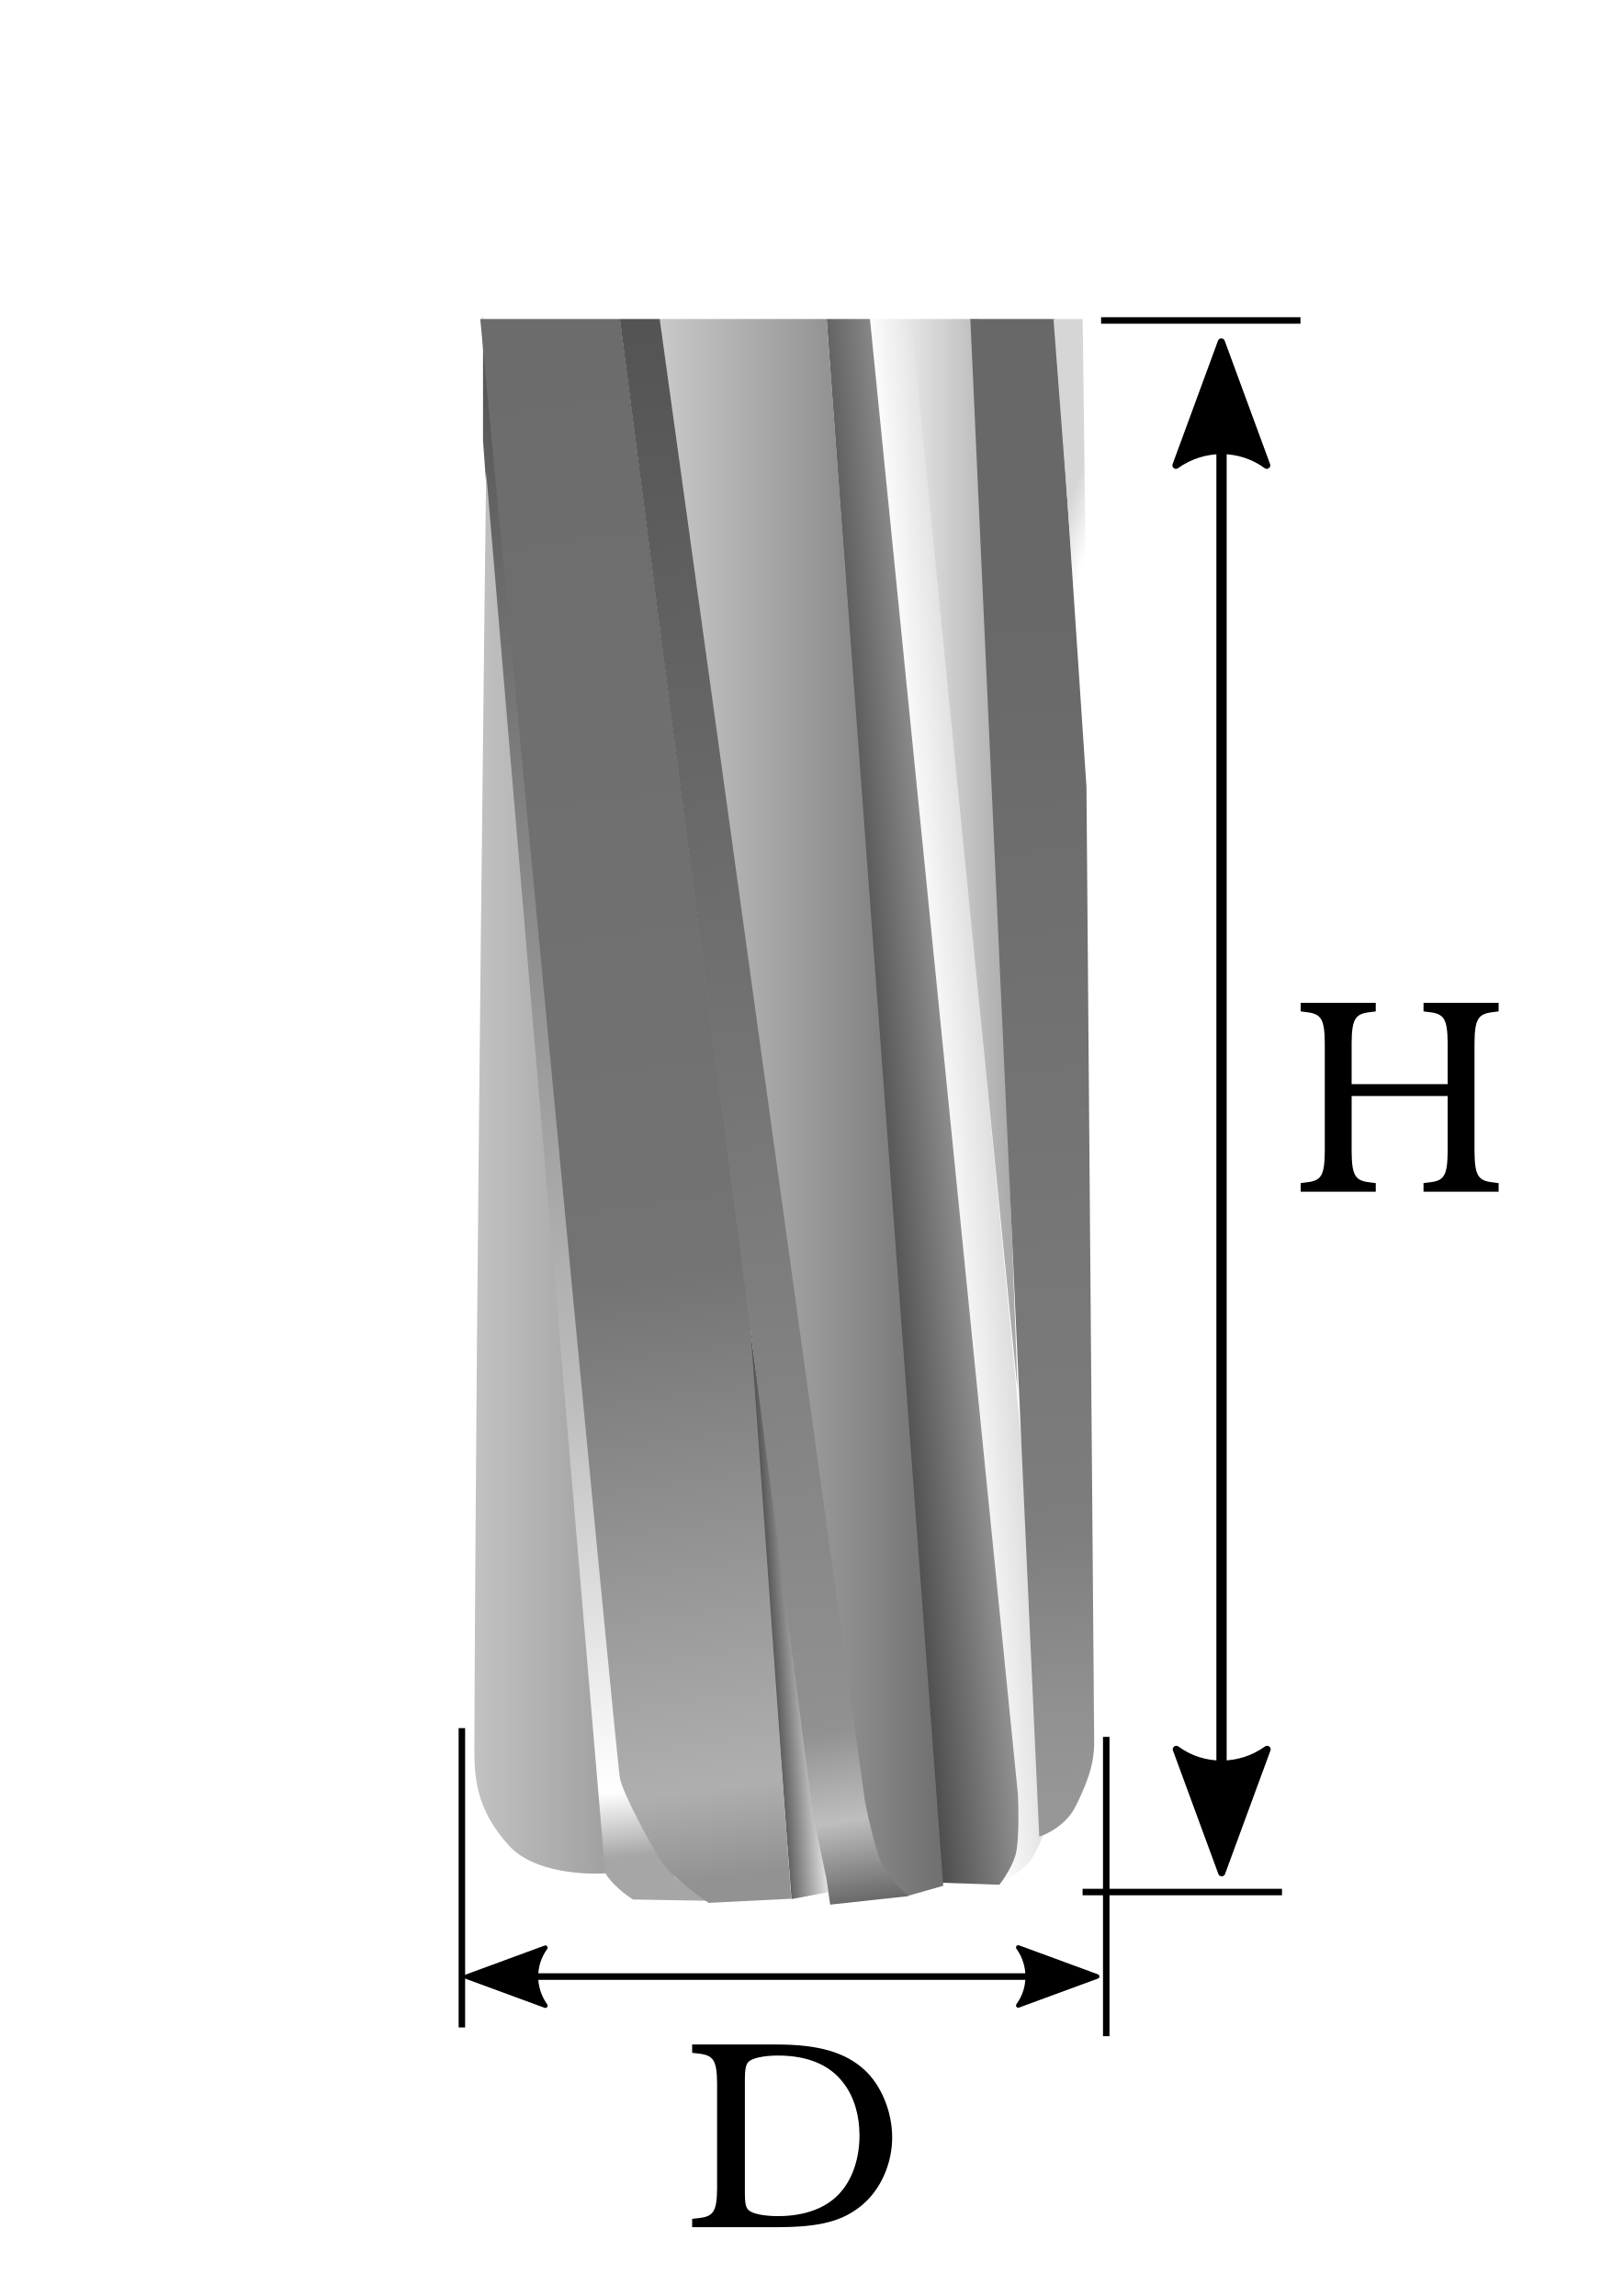
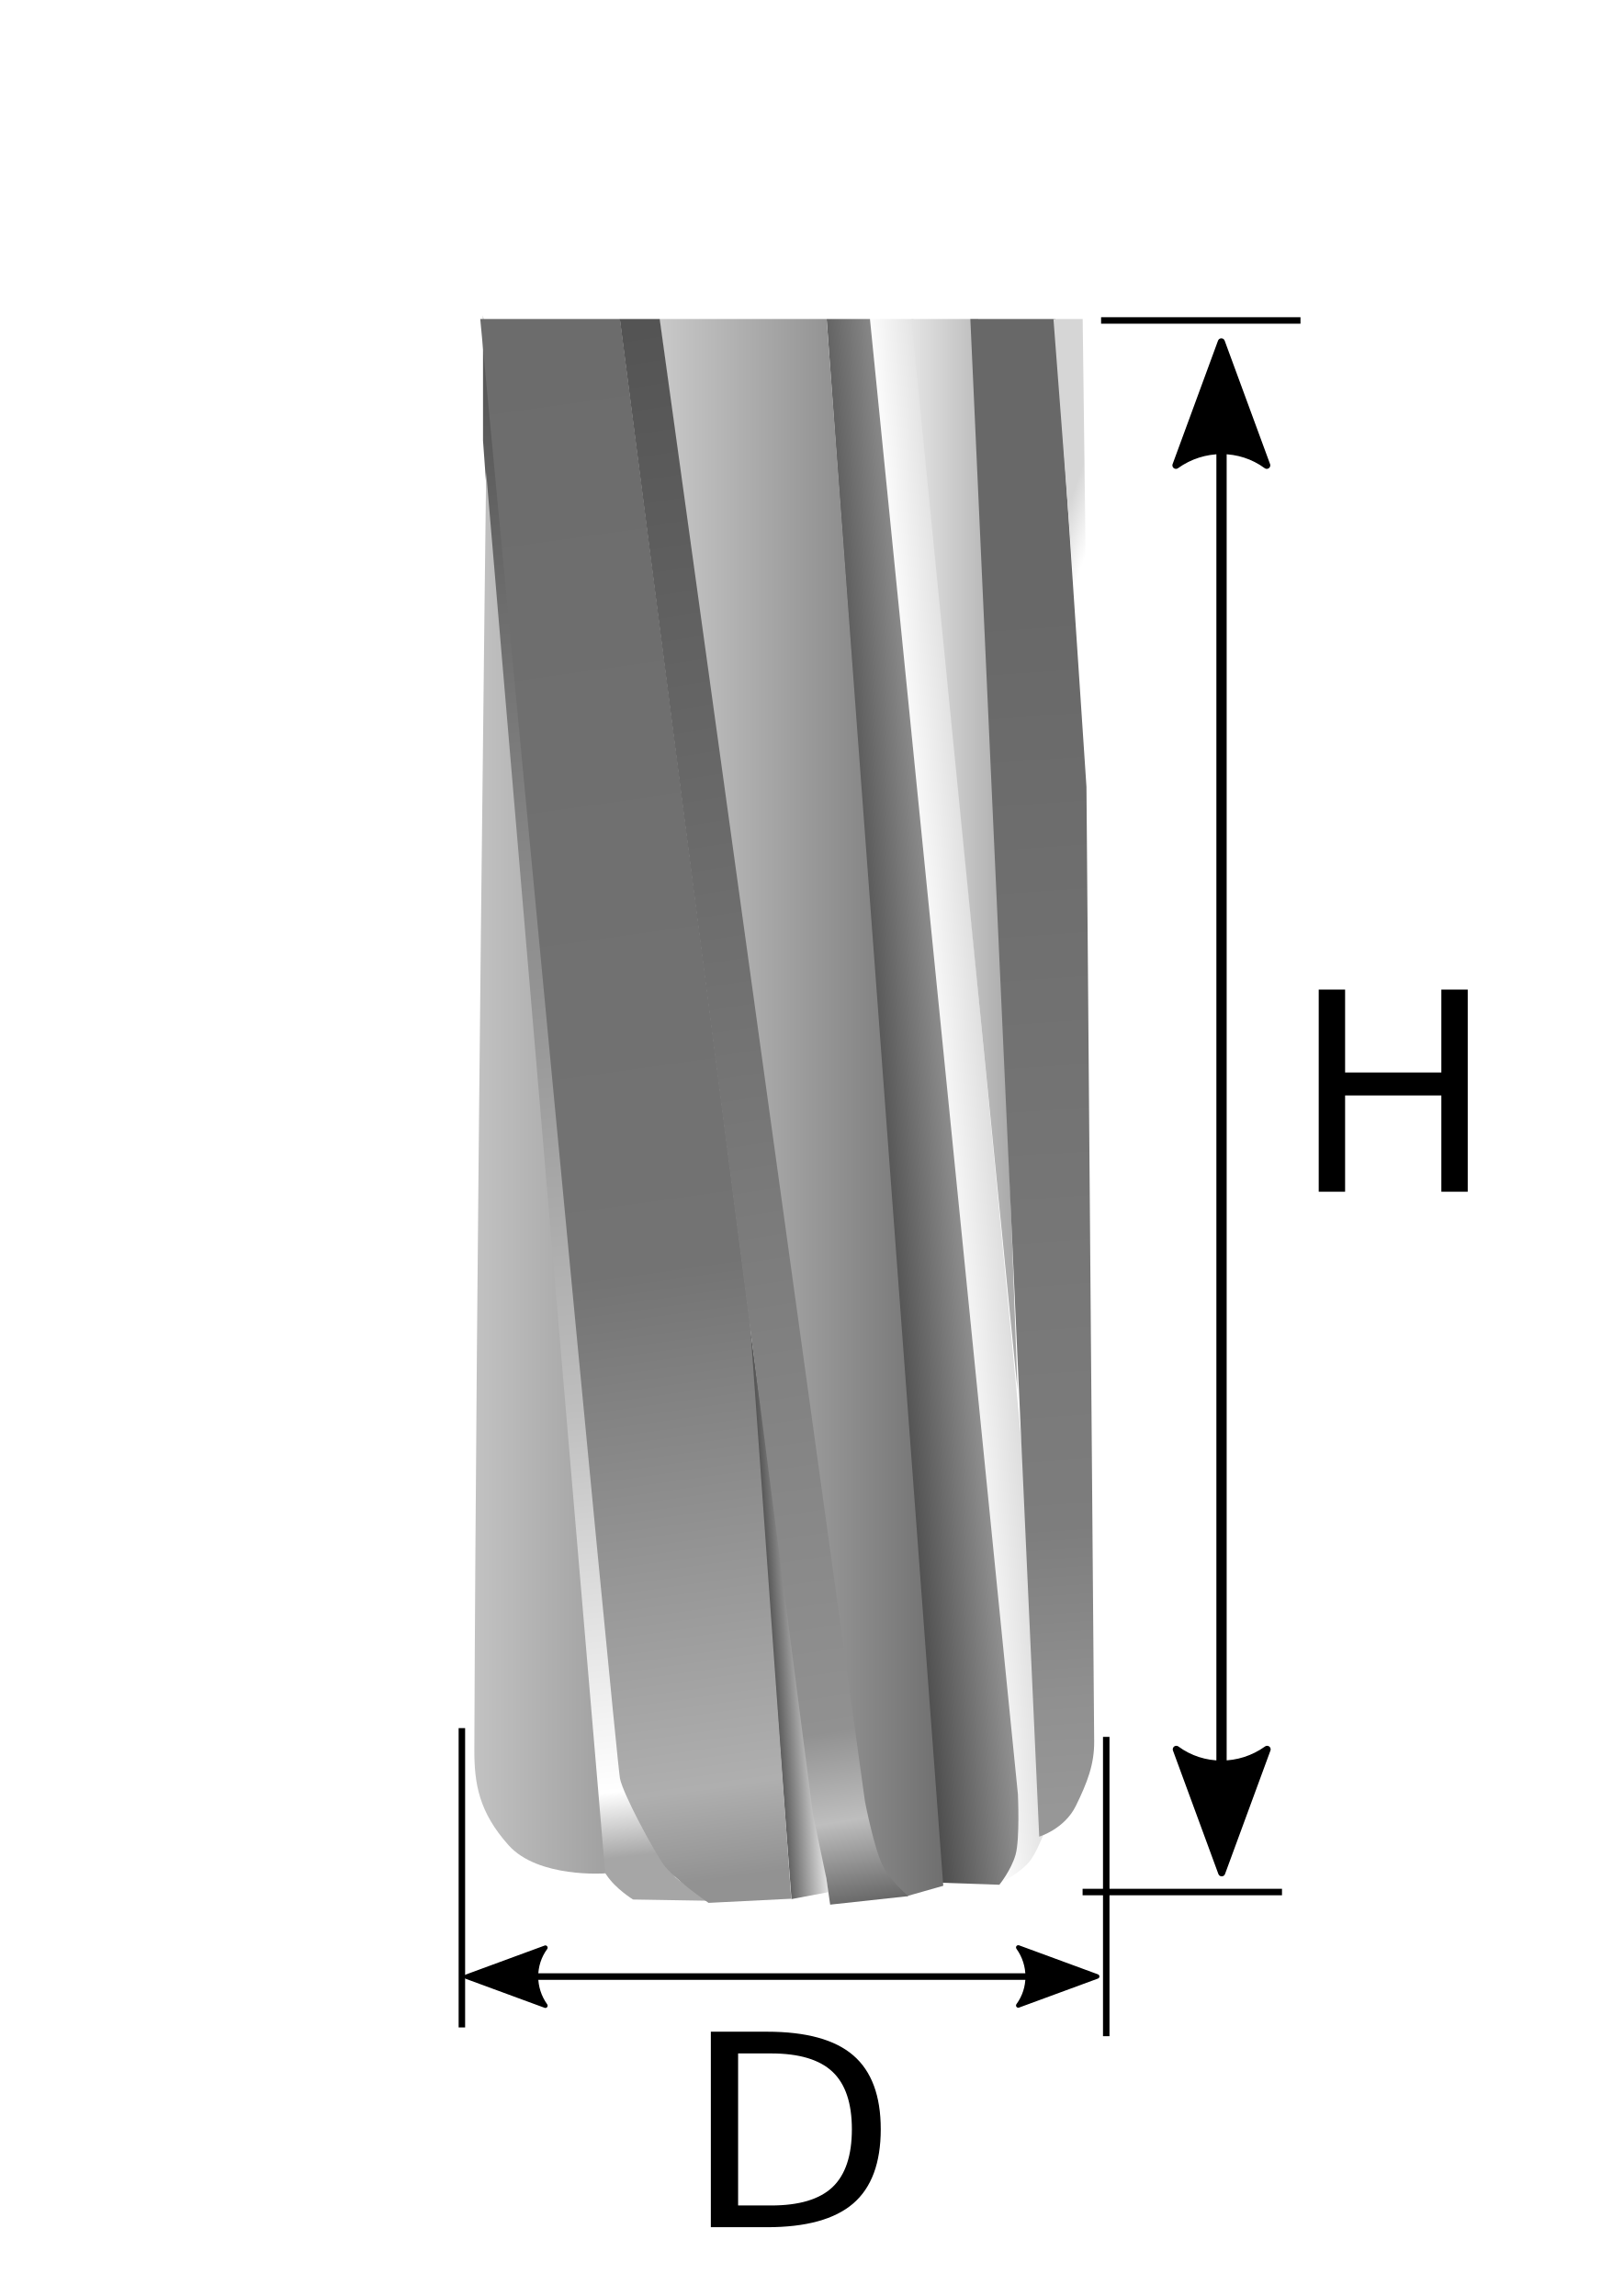
<svg xmlns="http://www.w3.org/2000/svg" xmlns:xlink="http://www.w3.org/1999/xlink" id="svg8" version="1.1" viewBox="0 0 210 297" height="297mm" width="210mm" xml:space="preserve">
  <defs id="defs2">
    <linearGradient id="linearGradient38">
      <stop style="stop-color:#d6d6d6;stop-opacity:1;" offset="0" id="stop39" />
      <stop style="stop-color:#d6d6d6;stop-opacity:0;" offset="1" id="stop40" />
    </linearGradient>
    <linearGradient id="linearGradient35">
      <stop style="stop-color:#686868;stop-opacity:1;" offset="0" id="stop35" />
      <stop style="stop-color:#7d7d7d;stop-opacity:1;" offset="0.764" id="stop38" />
      <stop style="stop-color:#909090;stop-opacity:1;" offset="0.909" id="stop37" />
      <stop style="stop-color:#979797;stop-opacity:1;" offset="1" id="stop36" />
    </linearGradient>
    <linearGradient id="linearGradient33">
      <stop style="stop-color:#e4e4e4;stop-opacity:1;" offset="0" id="stop33" />
      <stop style="stop-color:#a4a4a4;stop-opacity:1;" offset="1" id="stop34" />
    </linearGradient>
    <linearGradient id="linearGradient31">
      <stop style="stop-color:#ffffff;stop-opacity:1;" offset="0" id="stop31" />
      <stop style="stop-color:#cecece;stop-opacity:1;" offset="1" id="stop32" />
    </linearGradient>
    <linearGradient id="linearGradient29">
      <stop style="stop-color:#4a4a4a;stop-opacity:1;" offset="0" id="stop29" />
      <stop style="stop-color:#9d9d9d;stop-opacity:1;" offset="1" id="stop30" />
    </linearGradient>
    <linearGradient id="linearGradient27">
      <stop style="stop-color:#c9c9c9;stop-opacity:1;" offset="0" id="stop27" />
      <stop style="stop-color:#6f6f6f;stop-opacity:1;" offset="1" id="stop28" />
    </linearGradient>
    <linearGradient id="linearGradient24">
      <stop style="stop-color:#232323;stop-opacity:1;" offset="0" id="stop25" />
      <stop style="stop-color:#ededed;stop-opacity:1;" offset="1" id="stop26" />
    </linearGradient>
    <linearGradient id="linearGradient20">
      <stop style="stop-color:#545454;stop-opacity:1;" offset="0" id="stop21" />
      <stop style="stop-color:#919191;stop-opacity:1;" offset="0.89" id="stop24" />
      <stop style="stop-color:#bebebe;stop-opacity:1;" offset="0.947" id="stop23" />
      <stop style="stop-color:#676767;stop-opacity:1;" offset="1" id="stop22" />
    </linearGradient>
    <linearGradient id="linearGradient16">
      <stop style="stop-color:#6c6c6c;stop-opacity:1;" offset="0" id="stop17" />
      <stop style="stop-color:#737373;stop-opacity:1;" offset="0.604" id="stop20" />
      <stop style="stop-color:#afafaf;stop-opacity:1;" offset="0.941" id="stop19" />
      <stop style="stop-color:#929292;stop-opacity:1;" offset="1" id="stop18" />
    </linearGradient>
    <linearGradient id="linearGradient13">
      <stop style="stop-color:#585858;stop-opacity:1;" offset="0" id="stop13" />
      <stop style="stop-color:#bebebe;stop-opacity:1;" offset="0.692" id="stop16" />
      <stop style="stop-color:#ffffff;stop-opacity:1;" offset="0.955" id="stop15" />
      <stop style="stop-color:#a6a6a6;stop-opacity:1;" offset="1" id="stop14" />
    </linearGradient>
    <linearGradient id="linearGradient11">
      <stop style="stop-color:#c2c2c2;stop-opacity:1;" offset="0" id="stop11" />
      <stop style="stop-color:#a1a1a1;stop-opacity:1;" offset="1" id="stop12" />
    </linearGradient>
    <marker style="overflow:visible" id="marker1185" refX="0" refY="0" orient="auto">
      <path transform="matrix(-1.1,0,0,-1.1,-1.1,0)" d="M 8.719,4.034 -2.207,0.016 8.719,-4.002 c -1.745,2.372 -1.735,5.617 -6e-7,8.035 z" style="fill:#000000;fill-opacity:1;fill-rule:evenodd;stroke:#000000;stroke-width:0.625;stroke-linejoin:round;stroke-opacity:1" id="path1183" />
    </marker>
    <marker style="overflow:visible" id="marker1181" refX="0" refY="0" orient="auto" viewBox="0 0 12.706 9.526" markerWidth="12.706" markerHeight="9.526" preserveAspectRatio="xMidYMid">
      <path transform="matrix(1.1,0,0,1.1,1.1,0)" d="M 8.719,4.034 -2.207,0.016 8.719,-4.002 c -1.745,2.372 -1.735,5.617 -6e-7,8.035 z" style="fill:#000000;fill-opacity:1;fill-rule:evenodd;stroke:#000000;stroke-width:0.625;stroke-linejoin:round;stroke-opacity:1" id="path1179" />
    </marker>
    <marker style="overflow:visible" id="marker1177" refX="0" refY="0" orient="auto" viewBox="0 0 12.706 9.526" markerWidth="12.706" markerHeight="9.526" preserveAspectRatio="xMidYMid">
      <path transform="matrix(-1.1,0,0,-1.1,-1.1,0)" d="M 8.719,4.034 -2.207,0.016 8.719,-4.002 c -1.745,2.372 -1.735,5.617 -6e-7,8.035 z" style="fill:#000000;fill-opacity:1;fill-rule:evenodd;stroke:#000000;stroke-width:0.625;stroke-linejoin:round;stroke-opacity:1" id="path1175" />
    </marker>
    <marker style="overflow:visible" id="marker1173" refX="0" refY="0" orient="auto">
      <path transform="matrix(1.1,0,0,1.1,1.1,0)" d="M 8.719,4.034 -2.207,0.016 8.719,-4.002 c -1.745,2.372 -1.735,5.617 -6e-7,8.035 z" style="fill:#000000;fill-opacity:1;fill-rule:evenodd;stroke:#000000;stroke-width:0.625;stroke-linejoin:round;stroke-opacity:1" id="path1171" />
    </marker>
    <marker style="overflow:visible" id="Arrow2Lend" refX="0" refY="0" orient="auto">
      <path transform="matrix(-1.1,0,0,-1.1,-1.1,0)" d="M 8.719,4.034 -2.207,0.016 8.719,-4.002 c -1.745,2.372 -1.735,5.617 -6e-7,8.035 z" style="fill:#000000;fill-opacity:1;fill-rule:evenodd;stroke:#000000;stroke-width:0.625;stroke-linejoin:round;stroke-opacity:1" id="path920" />
    </marker>
    <marker style="overflow:visible" id="Arrow2Lstart" refX="0" refY="0" orient="auto">
      <path transform="matrix(1.1,0,0,1.1,1.1,0)" d="M 8.719,4.034 -2.207,0.016 8.719,-4.002 c -1.745,2.372 -1.735,5.617 -6e-7,8.035 z" style="fill:#000000;fill-opacity:1;fill-rule:evenodd;stroke:#000000;stroke-width:0.625;stroke-linejoin:round;stroke-opacity:1" id="path917" />
    </marker>
    <marker style="overflow:visible" id="Arrow1Lstart" refX="0" refY="0" orient="auto">
      <path transform="matrix(0.8,0,0,0.8,10,0)" style="fill:#000000;fill-opacity:1;fill-rule:evenodd;stroke:#000000;stroke-width:1pt;stroke-opacity:1" d="M 0,0 5,-5 -12.5,0 5,5 Z" id="path899" />
    </marker>
    <marker style="overflow:visible" id="Arrow2Mstart" refX="0" refY="0" orient="auto">
      <path transform="scale(0.6)" d="M 8.719,4.034 -2.207,0.016 8.719,-4.002 c -1.745,2.372 -1.735,5.617 -6e-7,8.035 z" style="fill:#000000;fill-opacity:1;fill-rule:evenodd;stroke:#000000;stroke-width:0.625;stroke-linejoin:round;stroke-opacity:1" id="path923" />
    </marker>
    <marker style="overflow:visible" id="Arrow1Mend" refX="0" refY="0" orient="auto">
      <path transform="matrix(-0.4,0,0,-0.4,-4,0)" style="fill:#000000;fill-opacity:1;fill-rule:evenodd;stroke:#000000;stroke-width:1pt;stroke-opacity:1" d="M 0,0 5,-5 -12.5,0 5,5 Z" id="path908" />
    </marker>
    <marker style="overflow:visible" id="marker7497" refX="0" refY="0" orient="auto">
      <path transform="scale(-0.6)" d="M 8.719,4.034 -2.207,0.016 8.719,-4.002 c -1.745,2.372 -1.735,5.617 -6e-7,8.035 z" style="fill:#000025;fill-opacity:1;fill-rule:evenodd;stroke:#000025;stroke-width:0.625;stroke-linejoin:round;stroke-opacity:1" id="path7495" />
    </marker>
    <marker style="overflow:visible" id="marker7379" refX="0" refY="0" orient="auto">
      <path transform="matrix(0.4,0,0,0.4,4,0)" style="fill:#000025;fill-opacity:1;fill-rule:evenodd;stroke:#000025;stroke-width:1pt;stroke-opacity:1" d="M 0,0 5,-5 -12.5,0 5,5 Z" id="path7377" />
    </marker>
    <marker orient="auto" refY="0" refX="0" id="marker5480" style="overflow:visible">
      <path id="path5478" style="fill:#000000;fill-opacity:1;fill-rule:evenodd;stroke:#000000;stroke-width:0.625;stroke-linejoin:round;stroke-opacity:1" d="M 8.719,4.034 -2.207,0.016 8.719,-4.002 c -1.745,2.372 -1.735,5.617 -6e-7,8.035 z" transform="scale(-0.6)" />
    </marker>
    <marker orient="auto" refY="0" refX="0" id="marker5470" style="overflow:visible">
      <path id="path5468" style="fill:#000000;fill-opacity:1;fill-rule:evenodd;stroke:#000000;stroke-width:0.625;stroke-linejoin:round;stroke-opacity:1" d="M 8.719,4.034 -2.207,0.016 8.719,-4.002 c -1.745,2.372 -1.735,5.617 -6e-7,8.035 z" transform="scale(-0.6)" />
    </marker>
    <marker orient="auto" refY="0" refX="0" id="marker5220" style="overflow:visible">
      <path id="path5218" d="M 0,0 5,-5 -12.5,0 5,5 Z" style="fill:#000000;fill-opacity:1;fill-rule:evenodd;stroke:#000000;stroke-width:1pt;stroke-opacity:1" transform="matrix(0.4,0,0,0.4,4,0)" />
    </marker>
    <marker orient="auto" refY="0" refX="0" id="marker5210" style="overflow:visible">
      <path id="path5208" d="M 0,0 5,-5 -12.5,0 5,5 Z" style="fill:#000000;fill-opacity:1;fill-rule:evenodd;stroke:#000000;stroke-width:1pt;stroke-opacity:1" transform="matrix(0.4,0,0,0.4,4,0)" />
    </marker>
    <marker orient="auto" refY="0" refX="0" id="marker5072" style="overflow:visible">
      <path id="path5070" d="M 0,0 5,-5 -12.5,0 5,5 Z" style="fill:#000000;fill-opacity:1;fill-rule:evenodd;stroke:#000000;stroke-width:1pt;stroke-opacity:1" transform="matrix(-0.8,0,0,-0.8,-10,0)" />
    </marker>
    <marker orient="auto" refY="0" refX="0" id="marker5014" style="overflow:visible">
      <path id="path5012" d="M 0,0 5,-5 -12.5,0 5,5 Z" style="fill:#000000;fill-opacity:1;fill-rule:evenodd;stroke:#000000;stroke-width:1pt;stroke-opacity:1" transform="matrix(-0.8,0,0,-0.8,-10,0)" />
    </marker>
    <marker orient="auto" refY="0" refX="0" id="marker4968" style="overflow:visible">
      <path id="path4966" d="M 0,0 5,-5 -12.5,0 5,5 Z" style="fill:#000000;fill-opacity:1;fill-rule:evenodd;stroke:#000000;stroke-width:1pt;stroke-opacity:1" transform="matrix(-0.8,0,0,-0.8,-10,0)" />
    </marker>
    <marker orient="auto" refY="0" refX="0" id="marker4884" style="overflow:visible">
      <path id="path4882" d="M 0,0 5,-5 -12.5,0 5,5 Z" style="fill:#000000;fill-opacity:1;fill-rule:evenodd;stroke:#000000;stroke-width:1pt;stroke-opacity:1" transform="matrix(0.8,0,0,0.8,10,0)" />
    </marker>
    <marker orient="auto" refY="0" refX="0" id="marker4856" style="overflow:visible">
      <path id="path4854" d="M 0,0 5,-5 -12.5,0 5,5 Z" style="fill:#000000;fill-opacity:1;fill-rule:evenodd;stroke:#000000;stroke-width:1pt;stroke-opacity:1" transform="matrix(0.8,0,0,0.8,10,0)" />
    </marker>
    <marker orient="auto" refY="0" refX="0" id="marker4834" style="overflow:visible">
      <path id="path4832" d="M 0,0 5,-5 -12.5,0 5,5 Z" style="fill:#000000;fill-opacity:1;fill-rule:evenodd;stroke:#000000;stroke-width:1pt;stroke-opacity:1" transform="matrix(0.8,0,0,0.8,10,0)" />
    </marker>
    <marker orient="auto" refY="0" refX="0" id="marker5220-5" style="overflow:visible">
      <path id="path5218-3" d="M 0,0 5,-5 -12.5,0 5,5 Z" style="fill:#000000;fill-opacity:1;fill-rule:evenodd;stroke:#000000;stroke-width:1pt;stroke-opacity:1" transform="matrix(0.4,0,0,0.4,4,0)" />
    </marker>
    <marker orient="auto" refY="0" refX="0" id="marker5480-5" style="overflow:visible">
      <path id="path5478-7" style="fill:#000000;fill-opacity:1;fill-rule:evenodd;stroke:#000000;stroke-width:0.625;stroke-linejoin:round;stroke-opacity:1" d="M 8.719,4.034 -2.207,0.016 8.719,-4.002 c -1.745,2.372 -1.735,5.617 -6e-7,8.035 z" transform="scale(-0.6)" />
    </marker>
    <marker style="overflow:visible" id="marker1181-3" refX="0" refY="0" orient="auto">
      <path transform="matrix(1.1,0,0,1.1,1.1,0)" d="M 8.719,4.034 -2.207,0.016 8.719,-4.002 c -1.745,2.372 -1.735,5.617 -6e-7,8.035 z" style="fill:#000000;fill-opacity:1;fill-rule:evenodd;stroke:#000000;stroke-width:0.625;stroke-linejoin:round;stroke-opacity:1" id="path1179-6" />
    </marker>
    <marker style="overflow:visible" id="marker1185-7" refX="0" refY="0" orient="auto">
      <path transform="matrix(-1.1,0,0,-1.1,-1.1,0)" d="M 8.719,4.034 -2.207,0.016 8.719,-4.002 c -1.745,2.372 -1.735,5.617 -6e-7,8.035 z" style="fill:#000000;fill-opacity:1;fill-rule:evenodd;stroke:#000000;stroke-width:0.625;stroke-linejoin:round;stroke-opacity:1" id="path1183-5" />
    </marker>
    <marker style="overflow:visible" id="Arrow2Lstart-3" refX="0" refY="0" orient="auto">
      <path transform="matrix(1.1,0,0,1.1,1.1,0)" d="M 8.719,4.034 -2.207,0.016 8.719,-4.002 c -1.745,2.372 -1.735,5.617 -6e-7,8.035 z" style="fill:#000000;fill-opacity:1;fill-rule:evenodd;stroke:#000000;stroke-width:0.625;stroke-linejoin:round;stroke-opacity:1" id="path917-5" />
    </marker>
    <marker style="overflow:visible" id="Arrow2Lend-6" refX="0" refY="0" orient="auto">
      <path transform="matrix(-1.1,0,0,-1.1,-1.1,0)" d="M 8.719,4.034 -2.207,0.016 8.719,-4.002 c -1.745,2.372 -1.735,5.617 -6e-7,8.035 z" style="fill:#000000;fill-opacity:1;fill-rule:evenodd;stroke:#000000;stroke-width:0.625;stroke-linejoin:round;stroke-opacity:1" id="path920-2" />
    </marker>
    <linearGradient xlink:href="#linearGradient11" id="linearGradient12" x1="66.445" y1="74.626" x2="83.501" y2="74.626" gradientUnits="userSpaceOnUse" />
    <linearGradient xlink:href="#linearGradient13" id="linearGradient14" x1="67.058" y1="-20.542" x2="85.092" y2="158.413" gradientUnits="userSpaceOnUse" />
    <linearGradient xlink:href="#linearGradient16" id="linearGradient18" x1="74.591" y1="-28.088" x2="99.792" y2="160.794" gradientUnits="userSpaceOnUse" />
    <linearGradient xlink:href="#linearGradient20" id="linearGradient22" x1="87.064" y1="-29.507" x2="115.749" y2="164.212" gradientUnits="userSpaceOnUse" />
    <linearGradient xlink:href="#linearGradient24" id="linearGradient26" x1="104.629" y1="157.635" x2="112.236" y2="157.126" gradientUnits="userSpaceOnUse" />
    <linearGradient xlink:href="#linearGradient27" id="linearGradient28" x1="90.374" y1="66.194" x2="127.094" y2="66.194" gradientUnits="userSpaceOnUse" />
    <linearGradient xlink:href="#linearGradient29" id="linearGradient30" x1="117.357" y1="67.531" x2="130.53" y2="66.258" gradientUnits="userSpaceOnUse" />
    <linearGradient xlink:href="#linearGradient31" id="linearGradient32" x1="125.646" y1="66.449" x2="136.958" y2="65.43" gradientUnits="userSpaceOnUse" />
    <linearGradient xlink:href="#linearGradient33" id="linearGradient34" x1="122.957" y1="33.515" x2="137.212" y2="33.515" gradientUnits="userSpaceOnUse" />
    <linearGradient xlink:href="#linearGradient35" id="linearGradient36" x1="132.63" y1="5.005" x2="142.284" y2="152.649" gradientUnits="userSpaceOnUse" />
    <linearGradient xlink:href="#linearGradient38" id="linearGradient40" x1="141.855" y1="-4.159" x2="145.867" y2="-2.632" gradientUnits="userSpaceOnUse" />
    <filter style="color-interpolation-filters:sRGB;" id="filter1" x="0" y="0" width="1" height="1">
      <feColorMatrix values="0.837 0 0 0.117 0.082 0 0.837 0 0.117 0.082 0 0 0.837 0.117 0.082 0 0 0 1 0" id="feColorMatrix1" />
    </filter>
  </defs>
  <g transform="translate(-5.096565,82.18159)" id="layer1">
-     <text xml:space="preserve" style="font-style:normal;font-variant:normal;font-weight:normal;font-stretch:normal;font-size:35.278px;line-height:1.25;font-family:'URW Bookman L';-inkscape-font-specification:'URW Bookman L, Normal';font-variant-ligatures:normal;font-variant-caps:normal;font-variant-numeric:normal;font-variant-east-asian:normal;letter-spacing:0px;word-spacing:0px;stroke-width:1.186" x="91.947" y="209.41" id="diameter" transform="scale(1.01695,0.9833326)">
-       <tspan id="tspan14" x="91.947" y="209.41" style="font-style:normal;font-variant:normal;font-weight:normal;font-stretch:normal;font-size:35.278px;font-family:'URW Bookman L';-inkscape-font-specification:'URW Bookman L, Normal';font-variant-ligatures:normal;font-variant-caps:normal;font-variant-numeric:normal;font-variant-east-asian:normal;stroke-width:1.186">D</tspan>
-     </text>
-     <text xml:space="preserve" style="font-style:normal;font-variant:normal;font-weight:normal;font-stretch:normal;font-size:35.278px;line-height:1.25;font-family:'URW Bookman L';-inkscape-font-specification:'URW Bookman L, Normal';font-variant-ligatures:normal;font-variant-caps:normal;font-variant-numeric:normal;font-variant-east-asian:normal;letter-spacing:0px;word-spacing:0px;stroke-width:1.21" x="175.114" y="70.792" id="cutting_edge_height" transform="scale(0.9835924,1.016681)">
-       <tspan id="tspan18" x="175.114" y="70.792" style="font-style:normal;font-variant:normal;font-weight:normal;font-stretch:normal;font-size:35.278px;font-family:'URW Bookman L';-inkscape-font-specification:'URW Bookman L, Normal';font-variant-ligatures:normal;font-variant-caps:normal;font-variant-numeric:normal;font-variant-east-asian:normal;stroke-width:1.21">H</tspan>
-     </text>
-     <path id="path4542" d="m 66.557,173.498 h 79.314" style="fill:none;stroke:#000000;stroke-width:0.849;stroke-linecap:butt;stroke-linejoin:miter;stroke-miterlimit:4;stroke-dasharray:none;stroke-opacity:1;marker-start:url(#marker1181);marker-end:url(#marker1177)" />
-     <path id="path4538" d="M 148.171,181.211 V 142.492" style="fill:none;stroke:#000000;stroke-width:0.839;stroke-linecap:butt;stroke-linejoin:miter;stroke-miterlimit:4;stroke-dasharray:none;stroke-opacity:1" />
-     <path id="path4538-1" d="M 64.833,180.078 V 141.359" style="fill:none;stroke:#000000;stroke-width:0.839;stroke-linecap:butt;stroke-linejoin:miter;stroke-miterlimit:4;stroke-dasharray:none;stroke-opacity:1" />
-     <path id="path1187" d="M 147.505,-40.729 H 173.293" style="fill:none;stroke:#000000;stroke-width:0.839;stroke-linecap:butt;stroke-linejoin:miter;stroke-miterlimit:4;stroke-dasharray:none;stroke-opacity:1" />
-     <path id="path1187-4" d="m 145.113,162.563 h 25.789" style="fill:none;stroke:#000000;stroke-width:0.839;stroke-linecap:butt;stroke-linejoin:miter;stroke-miterlimit:4;stroke-dasharray:none;stroke-opacity:1" />
-     <path id="path897" d="M 163.081,-36.197 V 158.313" style="fill:none;stroke:#000000;stroke-width:1.329;stroke-linecap:butt;stroke-linejoin:miter;stroke-miterlimit:4;stroke-dasharray:none;stroke-opacity:1;marker-start:url(#marker1181);marker-end:url(#marker1177)" />
+     <g id="dim-diameter">
+       <text xml:space="preserve" style="font-style:normal;font-variant:normal;font-weight:normal;font-stretch:normal;font-size:35.278px;line-height:1.25;font-family:'DejaVu Sans';-inkscape-font-specification:'DejaVu Sans, Normal';font-variant-ligatures:normal;font-variant-caps:normal;font-variant-numeric:normal;font-variant-east-asian:normal;letter-spacing:0px;word-spacing:0px;stroke-width:1.186" x="91.947" y="209.41" id="diameter" transform="scale(1.01695,0.9833326)">
+         <tspan id="tspan14" x="91.947" y="209.41" style="font-style:normal;font-variant:normal;font-weight:normal;font-stretch:normal;font-size:35.278px;font-family:'DejaVu Sans';-inkscape-font-specification:'DejaVu Sans, Normal';font-variant-ligatures:normal;font-variant-caps:normal;font-variant-numeric:normal;font-variant-east-asian:normal;stroke-width:1.186">D</tspan>
+       </text>
+       <path id="path4542" d="m 66.557,173.498 h 79.314" style="fill:none;stroke:#000000;stroke-width:0.849;stroke-linecap:butt;stroke-linejoin:miter;stroke-miterlimit:4;stroke-dasharray:none;stroke-opacity:1;marker-start:url(#marker1181);marker-end:url(#marker1177)" />
+       <path id="path4538" d="M 148.171,181.211 V 142.492" style="fill:none;stroke:#000000;stroke-width:0.839;stroke-linecap:butt;stroke-linejoin:miter;stroke-miterlimit:4;stroke-dasharray:none;stroke-opacity:1" />
+       <path id="path4538-1" d="M 64.833,180.078 V 141.359" style="fill:none;stroke:#000000;stroke-width:0.839;stroke-linecap:butt;stroke-linejoin:miter;stroke-miterlimit:4;stroke-dasharray:none;stroke-opacity:1" />
+     </g>
+     <g id="dim-cutting_edge_height">
+       <text xml:space="preserve" style="font-style:normal;font-variant:normal;font-weight:normal;font-stretch:normal;font-size:35.278px;line-height:1.25;font-family:'DejaVu Sans';-inkscape-font-specification:'DejaVu Sans, Normal';font-variant-ligatures:normal;font-variant-caps:normal;font-variant-numeric:normal;font-variant-east-asian:normal;letter-spacing:0px;word-spacing:0px;stroke-width:1.21" x="175.114" y="70.792" id="cutting_edge_height" transform="scale(0.9835924,1.016681)">
+         <tspan id="tspan18" x="175.114" y="70.792" style="font-style:normal;font-variant:normal;font-weight:normal;font-stretch:normal;font-size:35.278px;font-family:'DejaVu Sans';-inkscape-font-specification:'DejaVu Sans, Normal';font-variant-ligatures:normal;font-variant-caps:normal;font-variant-numeric:normal;font-variant-east-asian:normal;stroke-width:1.21">H</tspan>
+       </text>
+       <path id="path1187" d="M 147.505,-40.729 H 173.293" style="fill:none;stroke:#000000;stroke-width:0.839;stroke-linecap:butt;stroke-linejoin:miter;stroke-miterlimit:4;stroke-dasharray:none;stroke-opacity:1" />
+       <path id="path1187-4" d="m 145.113,162.563 h 25.789" style="fill:none;stroke:#000000;stroke-width:0.839;stroke-linecap:butt;stroke-linejoin:miter;stroke-miterlimit:4;stroke-dasharray:none;stroke-opacity:1" />
+       <path id="path897" d="M 163.081,-36.197 V 158.313" style="fill:none;stroke:#000000;stroke-width:1.329;stroke-linecap:butt;stroke-linejoin:miter;stroke-miterlimit:4;stroke-dasharray:none;stroke-opacity:1;marker-start:url(#marker1181);marker-end:url(#marker1177)" />
+     </g>
    <g id="g40" transform="matrix(1,0,0,1.052113,0,-8.556593)">
      <path style="fill:url(#linearGradient14);fill-opacity:1;stroke-width:1" d="m 80.317,152.495 c 0.321,4.774 2.625,7.191 3.215,8.045 1.18,1.708 3.437,3.023 3.437,3.023 l 10.087,0.159 c 0,0 -3.779,-2.114 -4.614,-2.896 -0.835,-0.781 -5.348,-8.977 -6.396,-11.582 C 84.999,146.638 67.567,-31.197 67.567,-31.197 v 15.39 c 0,0 12.429,163.527 12.75,168.301 z" id="path1" />
      <path style="fill:url(#linearGradient32);stroke-width:1" d="m 117.607,-30.761 18.951,180.843 c 0,0 0.137,5.994 -0.491,7.976 -0.629,1.982 -2.76,3.998 -2.76,3.998 0,0 3.45,-1.413 4.945,-3.171 1.495,-1.758 3.415,-7.509 3.415,-7.509 L 123.232,-30.761 Z" id="path3" />
      <path style="fill:url(#linearGradient30);stroke-width:1" d="m 126.648,161.494 7.7,0.255 c 0,0 1.523,-1.787 2.096,-3.691 0.572,-1.904 0.303,-7.446 0.303,-7.446 L 117.611,-30.761 h -5.6 z" id="path4" />
      <path style="fill:url(#linearGradient26);fill-opacity:1;stroke-width:1" d="m 107.462,163.512 4.774,-0.853 -10.662,-73.013 z" id="path5" />
      <path style="fill:url(#linearGradient18);stroke-width:1" d="m 107.429,163.467 -10.691,0.509 c 0,0 -4.589,-2.975 -5.907,-4.821 -1.318,-1.847 -5.08,-8.414 -5.548,-10.452 -0.469,-2.038 -18.074,-179.464 -18.074,-179.464 H 85.282 L 102.083,92.445 Z" id="path6" />
      <path style="fill:url(#linearGradient28);stroke-width:1" d="m 90.374,-30.761 h 21.637 l 15.083,192.637 -4.709,1.273 c 0,0 -2.254,-1.463 -3.437,-3.627 -1.182,-2.165 -2.609,-8.782 -2.609,-8.782 z" id="path7" />
      <path style="fill:url(#linearGradient34);stroke-width:1" d="m 122.957,-30.761 h 8.655 l 5.091,131.734 z" id="path8" />
      <path style="fill:url(#linearGradient36);stroke-width:1" d="M 130.594,-30.761 H 141.58 l 4.033,57.53 0.998,117.351 c 0.024,2.812 -0.883,5.048 -2.366,7.923 -1.483,2.875 -4.741,3.787 -4.741,3.787 z" id="path9" />
      <path style="fill:url(#linearGradient40);stroke-width:1" d="m 141.345,-30.761 h 3.778 l 0.744,56.257 z" id="path10" />
      <path style="fill:url(#linearGradient12);stroke-width:1" d="m 83.373,160.349 c 0,0 -8.659,0.614 -12.494,-3.454 -3.835,-4.068 -4.45,-7.568 -4.434,-11.756 0.219,-58.033 1.527,-157.063 1.527,-157.063 z" id="path11" />
      <path style="fill:url(#linearGradient22);stroke-width:1" d="m 85.262,-30.761 24.967,183.791 1.742,7.923 0.495,3.24 10.108,-1.044 c 0,0 -2.037,-1.584 -3.208,-3.576 -1.171,-1.992 -2.4,-8.07 -2.4,-8.07 L 90.417,-30.761 Z" id="path2" />
    </g>
  </g>
</svg>
